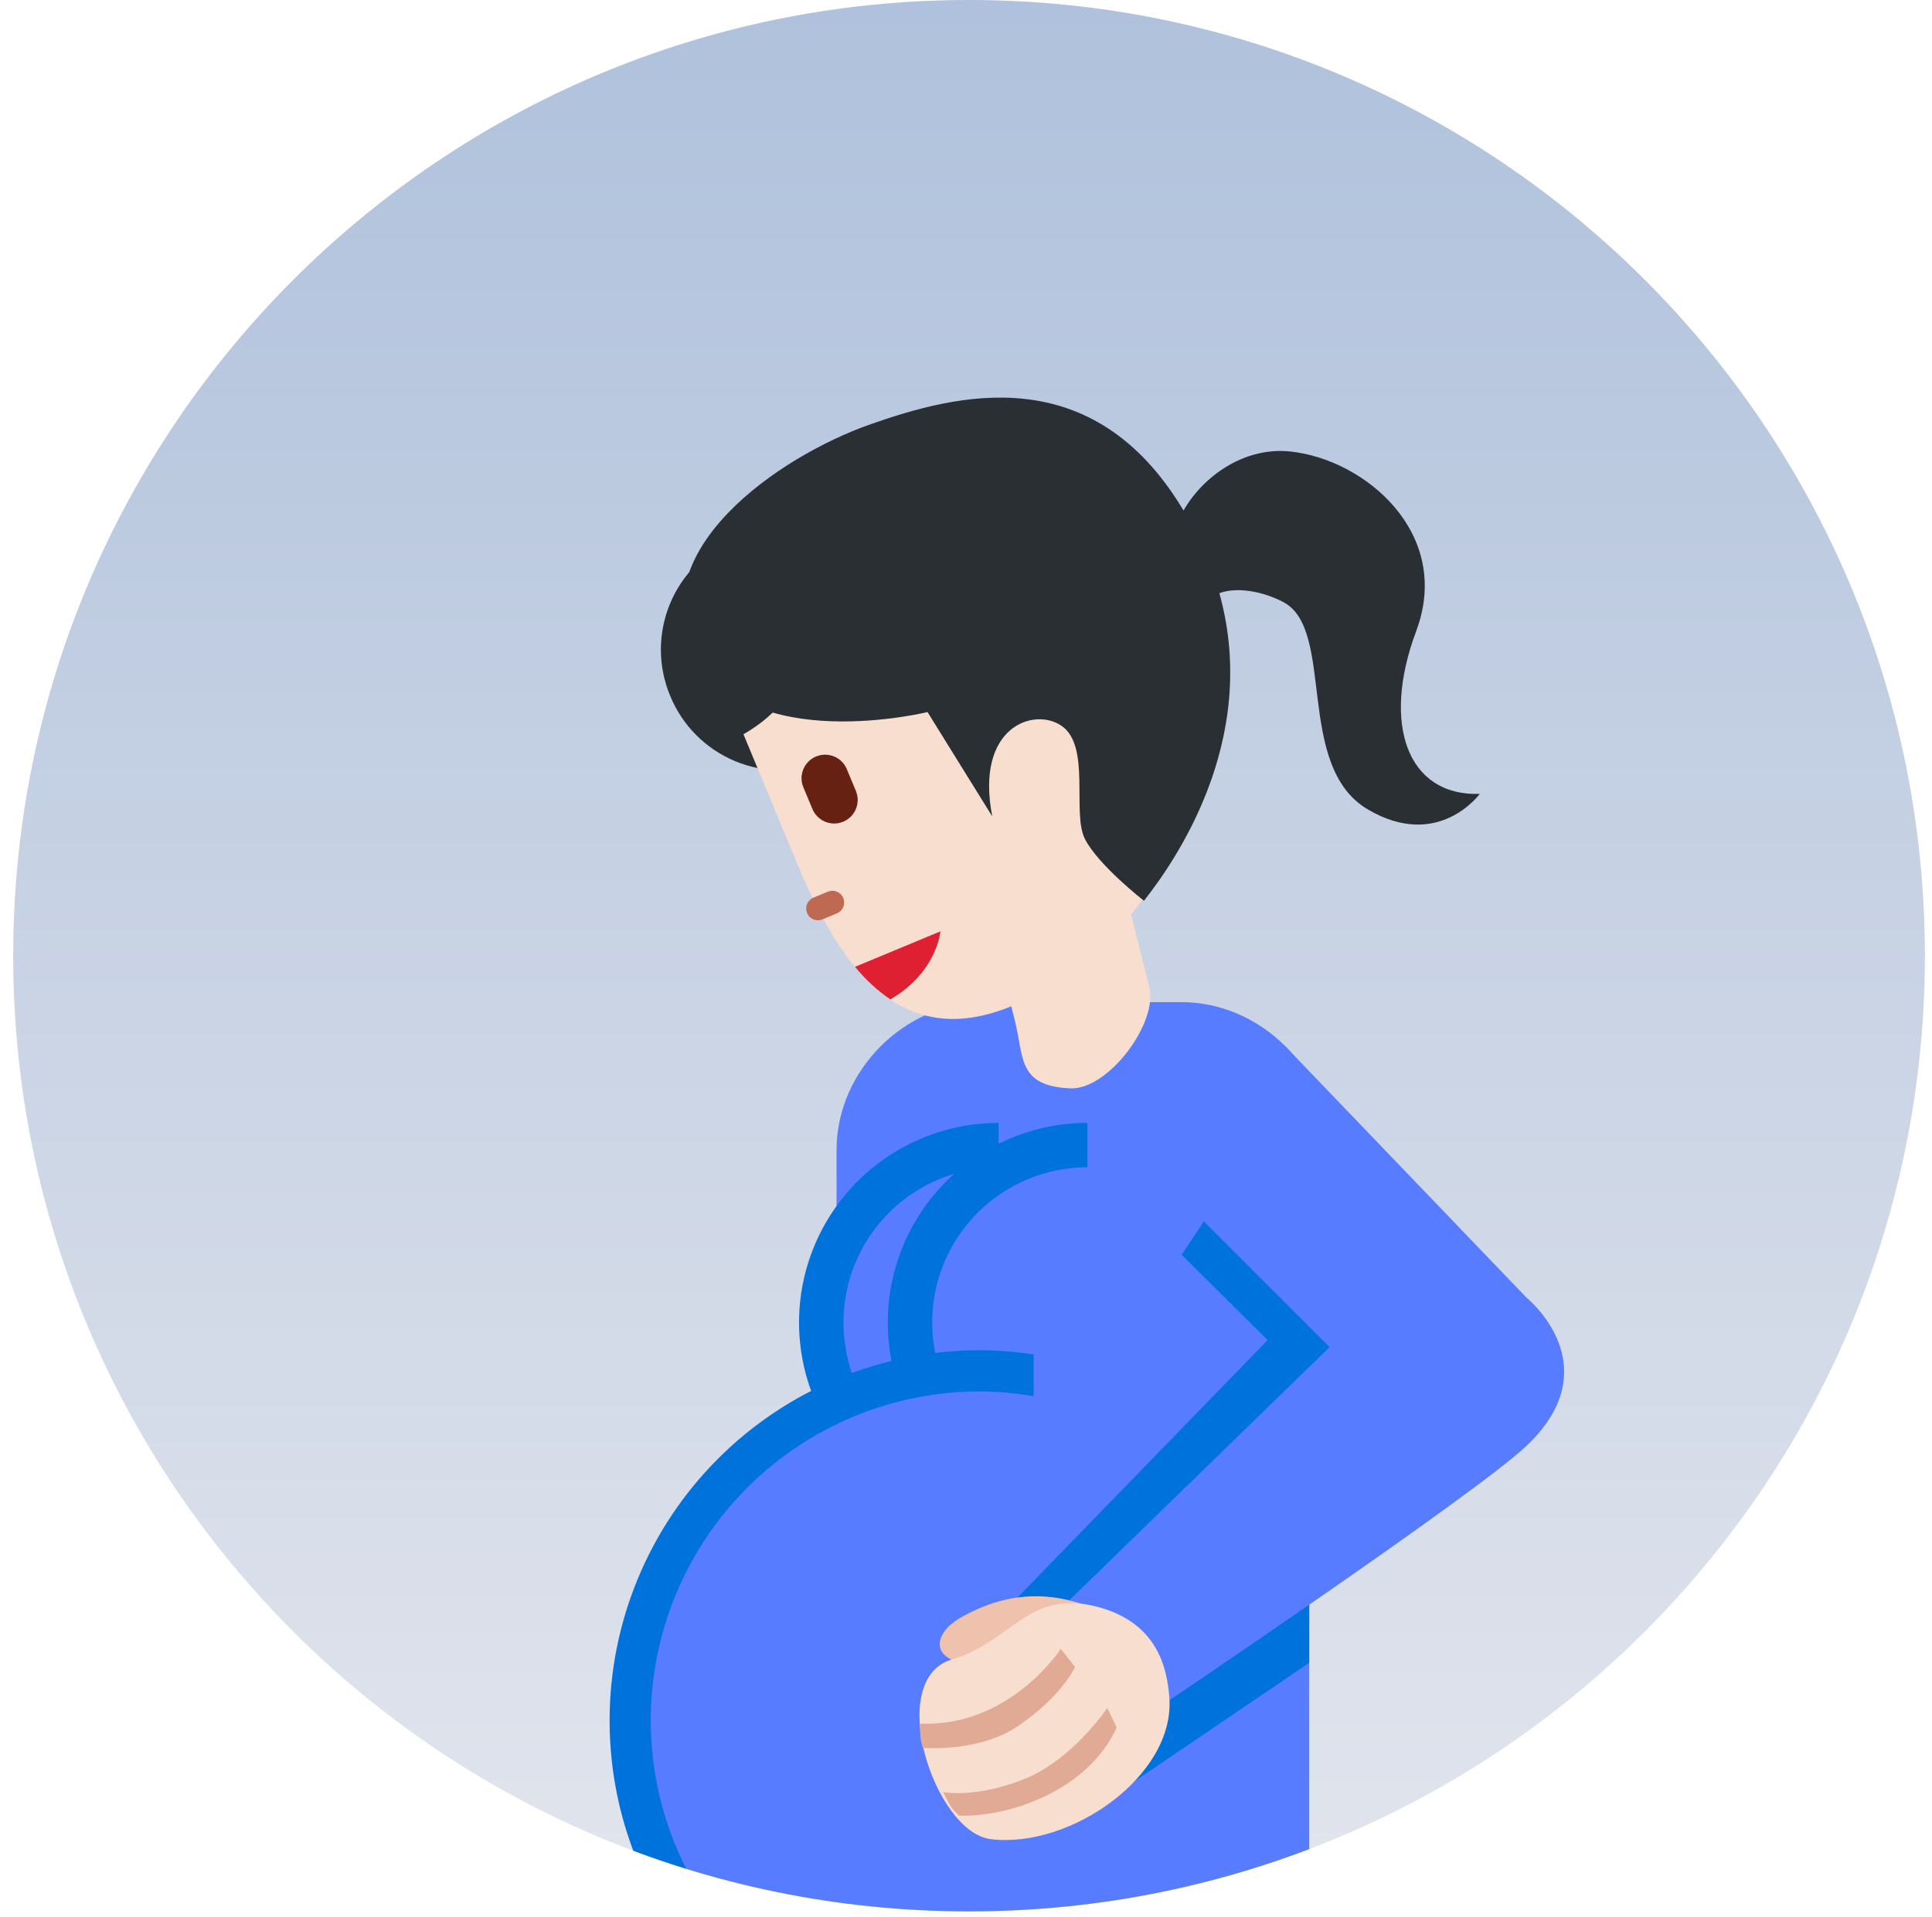
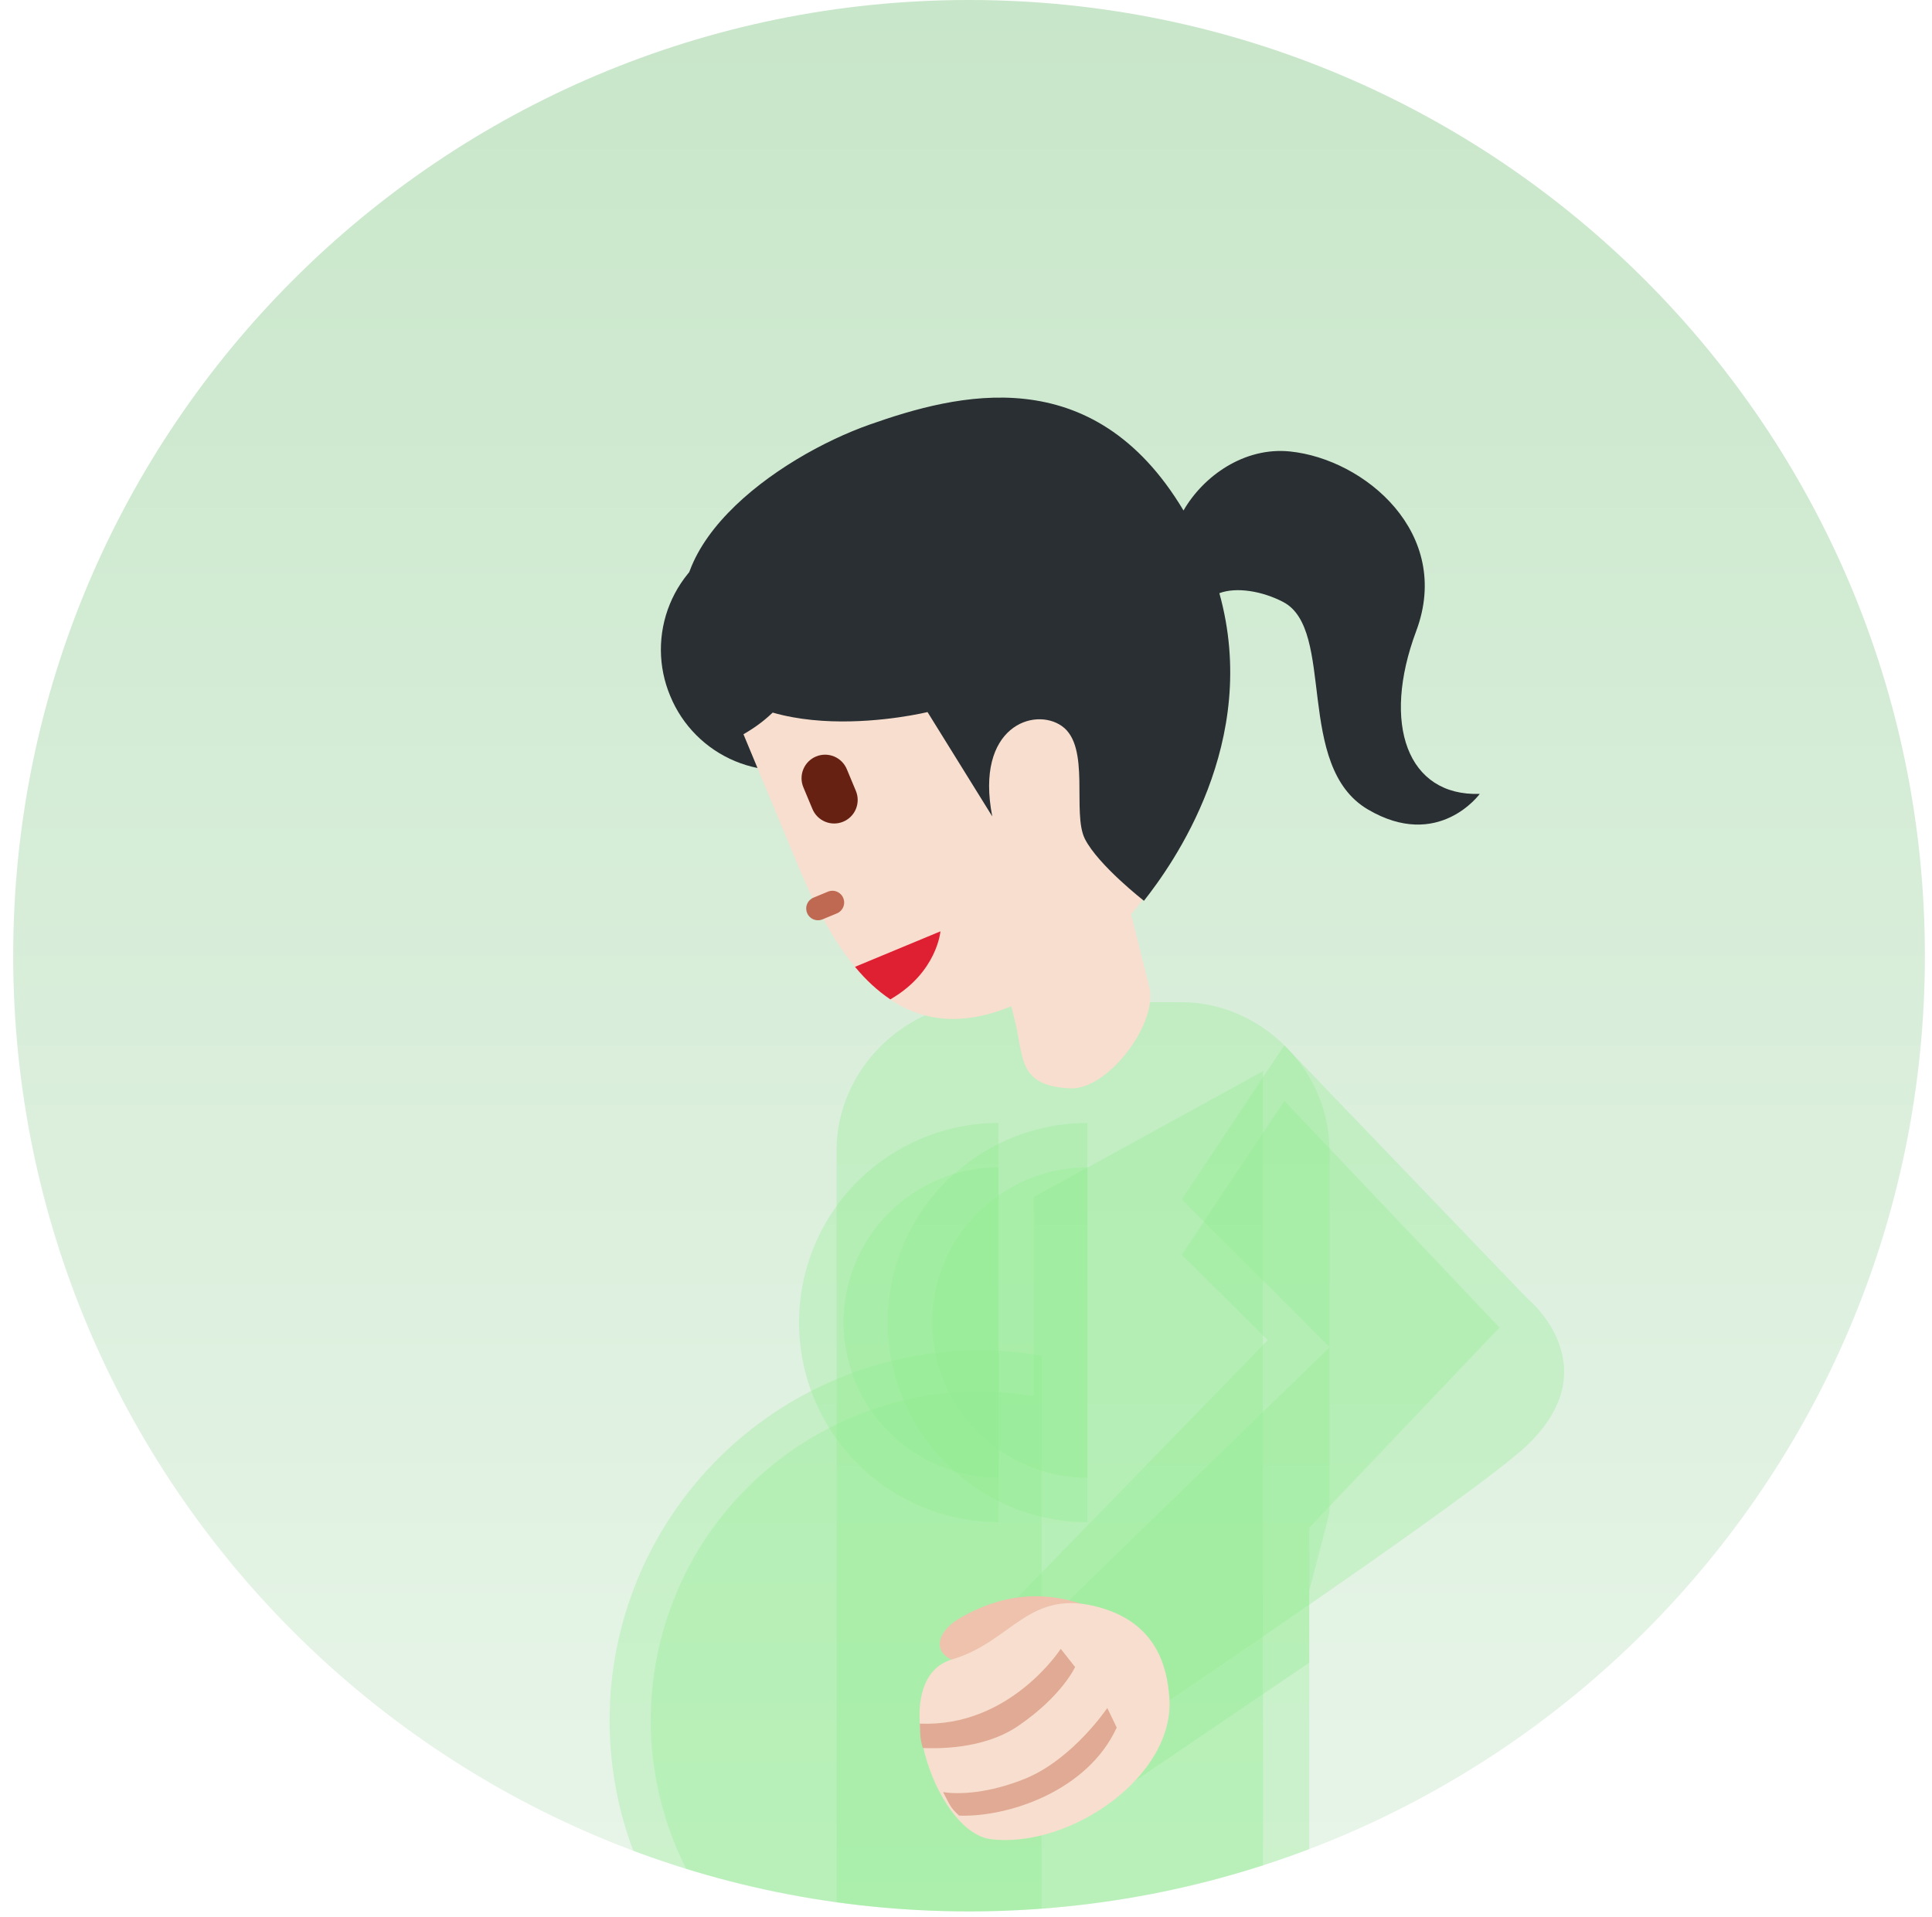
<svg xmlns="http://www.w3.org/2000/svg" width="127" height="126" viewBox="0 0 127 126" fill="none">
  <circle cx="63.7" cy="62.833" r="62.833" fill="url(#paint0_linear_4741_2340)" />
  <mask id="mask0_4741_2340" style="mask-type:alpha" maskUnits="userSpaceOnUse" x="0" y="0" width="127" height="126">
    <circle cx="63.7" cy="62.833" r="62.833" fill="url(#paint1_linear_4741_2340)" />
  </mask>
  <g mask="url(#mask0_4741_2340)">
-     <path d="M77.671 65.887H64.711C59.481 65.887 54.99 70.381 54.99 75.607V130.695H86.062V104.576L87.394 99.466V75.607C87.394 70.378 82.9 65.887 77.671 65.887Z" fill="#577CFF" />
-     <path d="M65.649 73.826C62.169 73.826 58.831 75.209 56.369 77.67C53.908 80.131 52.525 83.469 52.525 86.95C52.525 90.431 53.908 93.769 56.369 96.23C58.831 98.691 62.169 100.074 65.649 100.074V73.826Z" fill="#0072DB" />
-     <path d="M65.651 76.742C62.944 76.742 60.347 77.818 58.433 79.732C56.519 81.646 55.443 84.242 55.443 86.95C55.443 89.657 56.519 92.253 58.433 94.167C60.347 96.082 62.944 97.157 65.651 97.157V76.742Z" fill="#577CFF" />
-     <path d="M71.483 73.826C68.002 73.826 64.664 75.209 62.203 77.67C59.742 80.131 58.359 83.469 58.359 86.95C58.359 90.431 59.742 93.769 62.203 96.23C64.664 98.691 68.002 100.074 71.483 100.074V73.826Z" fill="#0072DB" />
-     <path d="M71.483 76.742C68.776 76.742 66.179 77.818 64.265 79.732C62.351 81.646 61.275 84.242 61.275 86.95C61.275 89.657 62.351 92.253 64.265 94.167C66.179 96.082 68.776 97.157 71.483 97.157V76.742Z" fill="#577CFF" />
-     <path d="M47.608 130.695H68.472V89.136C67.132 88.902 65.775 88.78 64.415 88.772C57.959 88.772 51.767 91.336 47.202 95.901C42.637 100.467 40.072 106.658 40.072 113.115C40.072 120.032 42.971 126.262 47.608 130.695Z" fill="#0072DB" />
-     <path d="M67.952 78.699V91.796C66.783 91.593 65.6 91.486 64.414 91.478C61.573 91.478 58.759 92.037 56.134 93.124C53.508 94.212 51.123 95.805 49.114 97.815C47.105 99.824 45.511 102.209 44.424 104.835C43.336 107.46 42.777 110.274 42.777 113.115C42.778 116.555 43.599 119.945 45.175 123.002C46.75 126.06 49.032 128.698 51.833 130.695H83.027V70.422L67.952 78.699Z" fill="#577CFF" />
-     <path d="M84.427 72.367L98.571 87.282L86.066 100.438L86.06 109.321L74.569 117.119L66.867 105.048L83.33 88.104L77.675 82.496L84.427 72.367Z" fill="#0072DB" />
-     <path d="M84.423 68.721L100.359 85.327C100.359 85.327 105.891 89.783 100.359 95.047C97.037 98.206 76.222 112.225 76.222 112.225L69.742 105.744L87.398 88.567L77.675 78.846L84.423 68.721Z" fill="#577CFF" />
+     <path d="M77.671 65.887H64.711C59.481 65.887 54.99 70.381 54.99 75.607V130.695H86.062V104.576L87.394 99.466V75.607C87.394 70.378 82.9 65.887 77.671 65.887Z" fill="#90EE9050" />
+     <path d="M65.649 73.826C62.169 73.826 58.831 75.209 56.369 77.67C53.908 80.131 52.525 83.469 52.525 86.95C52.525 90.431 53.908 93.769 56.369 96.23C58.831 98.691 62.169 100.074 65.649 100.074V73.826Z" fill="#90EE9050" />
+     <path d="M65.651 76.742C62.944 76.742 60.347 77.818 58.433 79.732C56.519 81.646 55.443 84.242 55.443 86.95C55.443 89.657 56.519 92.253 58.433 94.167C60.347 96.082 62.944 97.157 65.651 97.157V76.742Z" fill="#90EE9050" />
+     <path d="M71.483 73.826C68.002 73.826 64.664 75.209 62.203 77.67C59.742 80.131 58.359 83.469 58.359 86.95C58.359 90.431 59.742 93.769 62.203 96.23C64.664 98.691 68.002 100.074 71.483 100.074V73.826Z" fill="#90EE9050" />
+     <path d="M71.483 76.742C68.776 76.742 66.179 77.818 64.265 79.732C62.351 81.646 61.275 84.242 61.275 86.95C61.275 89.657 62.351 92.253 64.265 94.167C66.179 96.082 68.776 97.157 71.483 97.157V76.742Z" fill="#90EE9050" />
+     <path d="M47.608 130.695H68.472V89.136C67.132 88.902 65.775 88.78 64.415 88.772C57.959 88.772 51.767 91.336 47.202 95.901C42.637 100.467 40.072 106.658 40.072 113.115C40.072 120.032 42.971 126.262 47.608 130.695Z" fill="#90EE9050" />
+     <path d="M67.952 78.699V91.796C66.783 91.593 65.6 91.486 64.414 91.478C61.573 91.478 58.759 92.037 56.134 93.124C53.508 94.212 51.123 95.805 49.114 97.815C47.105 99.824 45.511 102.209 44.424 104.835C43.336 107.46 42.777 110.274 42.777 113.115C42.778 116.555 43.599 119.945 45.175 123.002C46.75 126.06 49.032 128.698 51.833 130.695H83.027V70.422L67.952 78.699Z" fill="#90EE9050" />
+     <path d="M84.427 72.367L98.571 87.282L86.066 100.438L86.06 109.321L74.569 117.119L66.867 105.048L83.33 88.104L77.675 82.496L84.427 72.367Z" fill="#90EE9050" />
+     <path d="M84.423 68.721L100.359 85.327C100.359 85.327 105.891 89.783 100.359 95.047C97.037 98.206 76.222 112.225 76.222 112.225L69.742 105.744L87.398 88.567L77.675 78.846L84.423 68.721Z" fill="#90EE9050" />
    <path d="M72.447 105.996C69.169 104.436 66.06 104.651 63.054 106.41C61.616 107.253 61.03 108.828 63.231 109.35C65.442 109.866 72.447 105.996 72.447 105.996Z" fill="#EEC2AD" />
    <path d="M76.866 111.589C77.271 116.737 70.374 121.546 65.142 120.919C61.403 120.47 58.148 110.396 62.584 109.098C66.539 107.944 67.633 104.351 72.325 105.692C76.052 106.76 76.717 109.612 76.866 111.589Z" fill="#F7DECE" />
    <path d="M73.406 113.58L72.788 112.294C72.788 112.294 70.539 115.639 67.413 116.931C65.042 117.899 63.044 117.995 61.997 117.823C62.446 118.678 62.455 118.824 63.044 119.369C66.302 119.483 71.507 117.736 73.406 113.58ZM66.94 113.466C69.827 111.489 70.67 109.599 70.67 109.599L69.728 108.406C69.728 108.406 66.389 113.586 60.463 113.32C60.507 114.044 60.448 114.184 60.661 114.924C61.457 114.951 64.595 115.07 66.94 113.466Z" fill="#E0AA94" />
    <path d="M58.573 39.729C58.975 40.684 59.184 41.708 59.189 42.744C59.195 43.78 58.996 44.806 58.604 45.765C58.212 46.724 57.636 47.596 56.907 48.332C56.178 49.068 55.311 49.653 54.356 50.053C53.398 50.448 52.372 50.65 51.336 50.648C50.3 50.646 49.274 50.439 48.318 50.041C47.361 49.642 46.493 49.059 45.762 48.324C45.031 47.59 44.452 46.718 44.059 45.76C43.657 44.805 43.448 43.78 43.443 42.744C43.439 41.709 43.638 40.682 44.03 39.723C44.422 38.764 45 37.892 45.729 37.156C46.459 36.421 47.326 35.836 48.281 35.436C49.239 35.042 50.265 34.84 51.301 34.842C52.336 34.844 53.361 35.05 54.317 35.449C55.273 35.848 56.141 36.431 56.871 37.166C57.602 37.9 58.18 38.771 58.573 39.729Z" fill="#292F33" />
    <path d="M74.352 60.114C77.86 55.929 79.954 50.58 78.155 46.258L75.18 39.092C59.099 45.147 52.482 36.838 52.482 36.838C52.482 36.838 55.631 44.415 48.871 48.273L52.467 56.929C55.407 63.998 59.414 69.061 66.475 66.159L66.714 67.11C67.314 69.493 66.874 71.421 70.382 71.555C72.835 71.648 76.148 67.268 75.547 64.885L74.352 60.114Z" fill="#F7DECE" />
    <path d="M93.095 41.487C95.498 35.065 89.715 30.183 84.792 29.681C81.805 29.378 79.111 31.282 77.798 33.563C71.817 23.548 62.869 25.907 57.176 27.911C51.145 30.034 42.174 36.278 45.694 42.989C49.215 49.702 60.971 46.815 60.971 46.815L65.226 53.674C64.076 47.771 67.996 46.453 69.807 47.739C71.715 49.096 70.449 53.444 71.318 55.159C72.187 56.873 75.197 59.224 75.197 59.224C77.046 56.873 82.882 48.789 80.155 38.999C81.283 38.576 82.978 38.862 84.346 39.576C87.822 41.382 85.083 50.376 89.919 53.219C94.553 55.946 97.271 52.196 97.271 52.196C92.523 52.353 90.799 47.626 93.095 41.487Z" fill="#292F33" />
    <path d="M54.982 60.064L54.084 60.437C53.989 60.479 53.888 60.502 53.785 60.504C53.682 60.506 53.579 60.487 53.484 60.449C53.388 60.411 53.301 60.355 53.227 60.282C53.154 60.21 53.095 60.124 53.056 60.029C53.016 59.934 52.996 59.831 52.996 59.728C52.996 59.625 53.017 59.523 53.058 59.429C53.098 59.334 53.157 59.248 53.231 59.176C53.305 59.105 53.393 59.048 53.489 59.011L54.39 58.638C54.484 58.593 54.587 58.569 54.691 58.565C54.796 58.561 54.9 58.579 54.997 58.617C55.094 58.654 55.183 58.711 55.258 58.784C55.333 58.857 55.392 58.944 55.432 59.041C55.472 59.137 55.492 59.241 55.491 59.345C55.49 59.45 55.468 59.553 55.425 59.648C55.383 59.744 55.322 59.83 55.246 59.901C55.17 59.973 55.08 60.028 54.982 60.064Z" fill="#BF6952" />
    <path d="M55.424 54.024C55.045 54.181 54.621 54.181 54.242 54.024C53.864 53.868 53.563 53.568 53.406 53.19L52.808 51.758C52.65 51.379 52.65 50.953 52.807 50.574C52.963 50.194 53.264 49.893 53.643 49.736C54.022 49.578 54.448 49.578 54.828 49.734C55.207 49.891 55.508 50.192 55.666 50.571L56.261 52C56.339 52.188 56.38 52.389 56.38 52.593C56.38 52.796 56.34 52.998 56.263 53.186C56.185 53.374 56.071 53.545 55.927 53.689C55.783 53.833 55.612 53.947 55.424 54.024Z" fill="#662113" />
    <path d="M56.205 63.566C56.914 64.426 57.69 65.143 58.526 65.703C61.603 63.927 61.819 61.232 61.819 61.232L56.351 63.504L56.205 63.566Z" fill="#DF1F32" />
  </g>
  <defs>
    <linearGradient id="paint0_linear_4741_2340" x1="63.7" y1="0" x2="63.7" y2="125.665" gradientUnits="userSpaceOnUse">
-       <stop stop-color="#AFC1DC" />
-       <stop offset="1" stop-color="#E2E5ED" />
+       <stop stop-color="#C8E6C9" />
+       <stop offset="1" stop-color="#E8F5E9" />
    </linearGradient>
    <linearGradient id="paint1_linear_4741_2340" x1="63.7" y1="0" x2="63.7" y2="125.665" gradientUnits="userSpaceOnUse">
-       <stop stop-color="#AFC1DC" />
-       <stop offset="1" stop-color="#E2E5ED" />
+       <stop stop-color="#C8E6C9" />
+       <stop offset="1" stop-color="#E8F5E9" />
    </linearGradient>
  </defs>
</svg>
